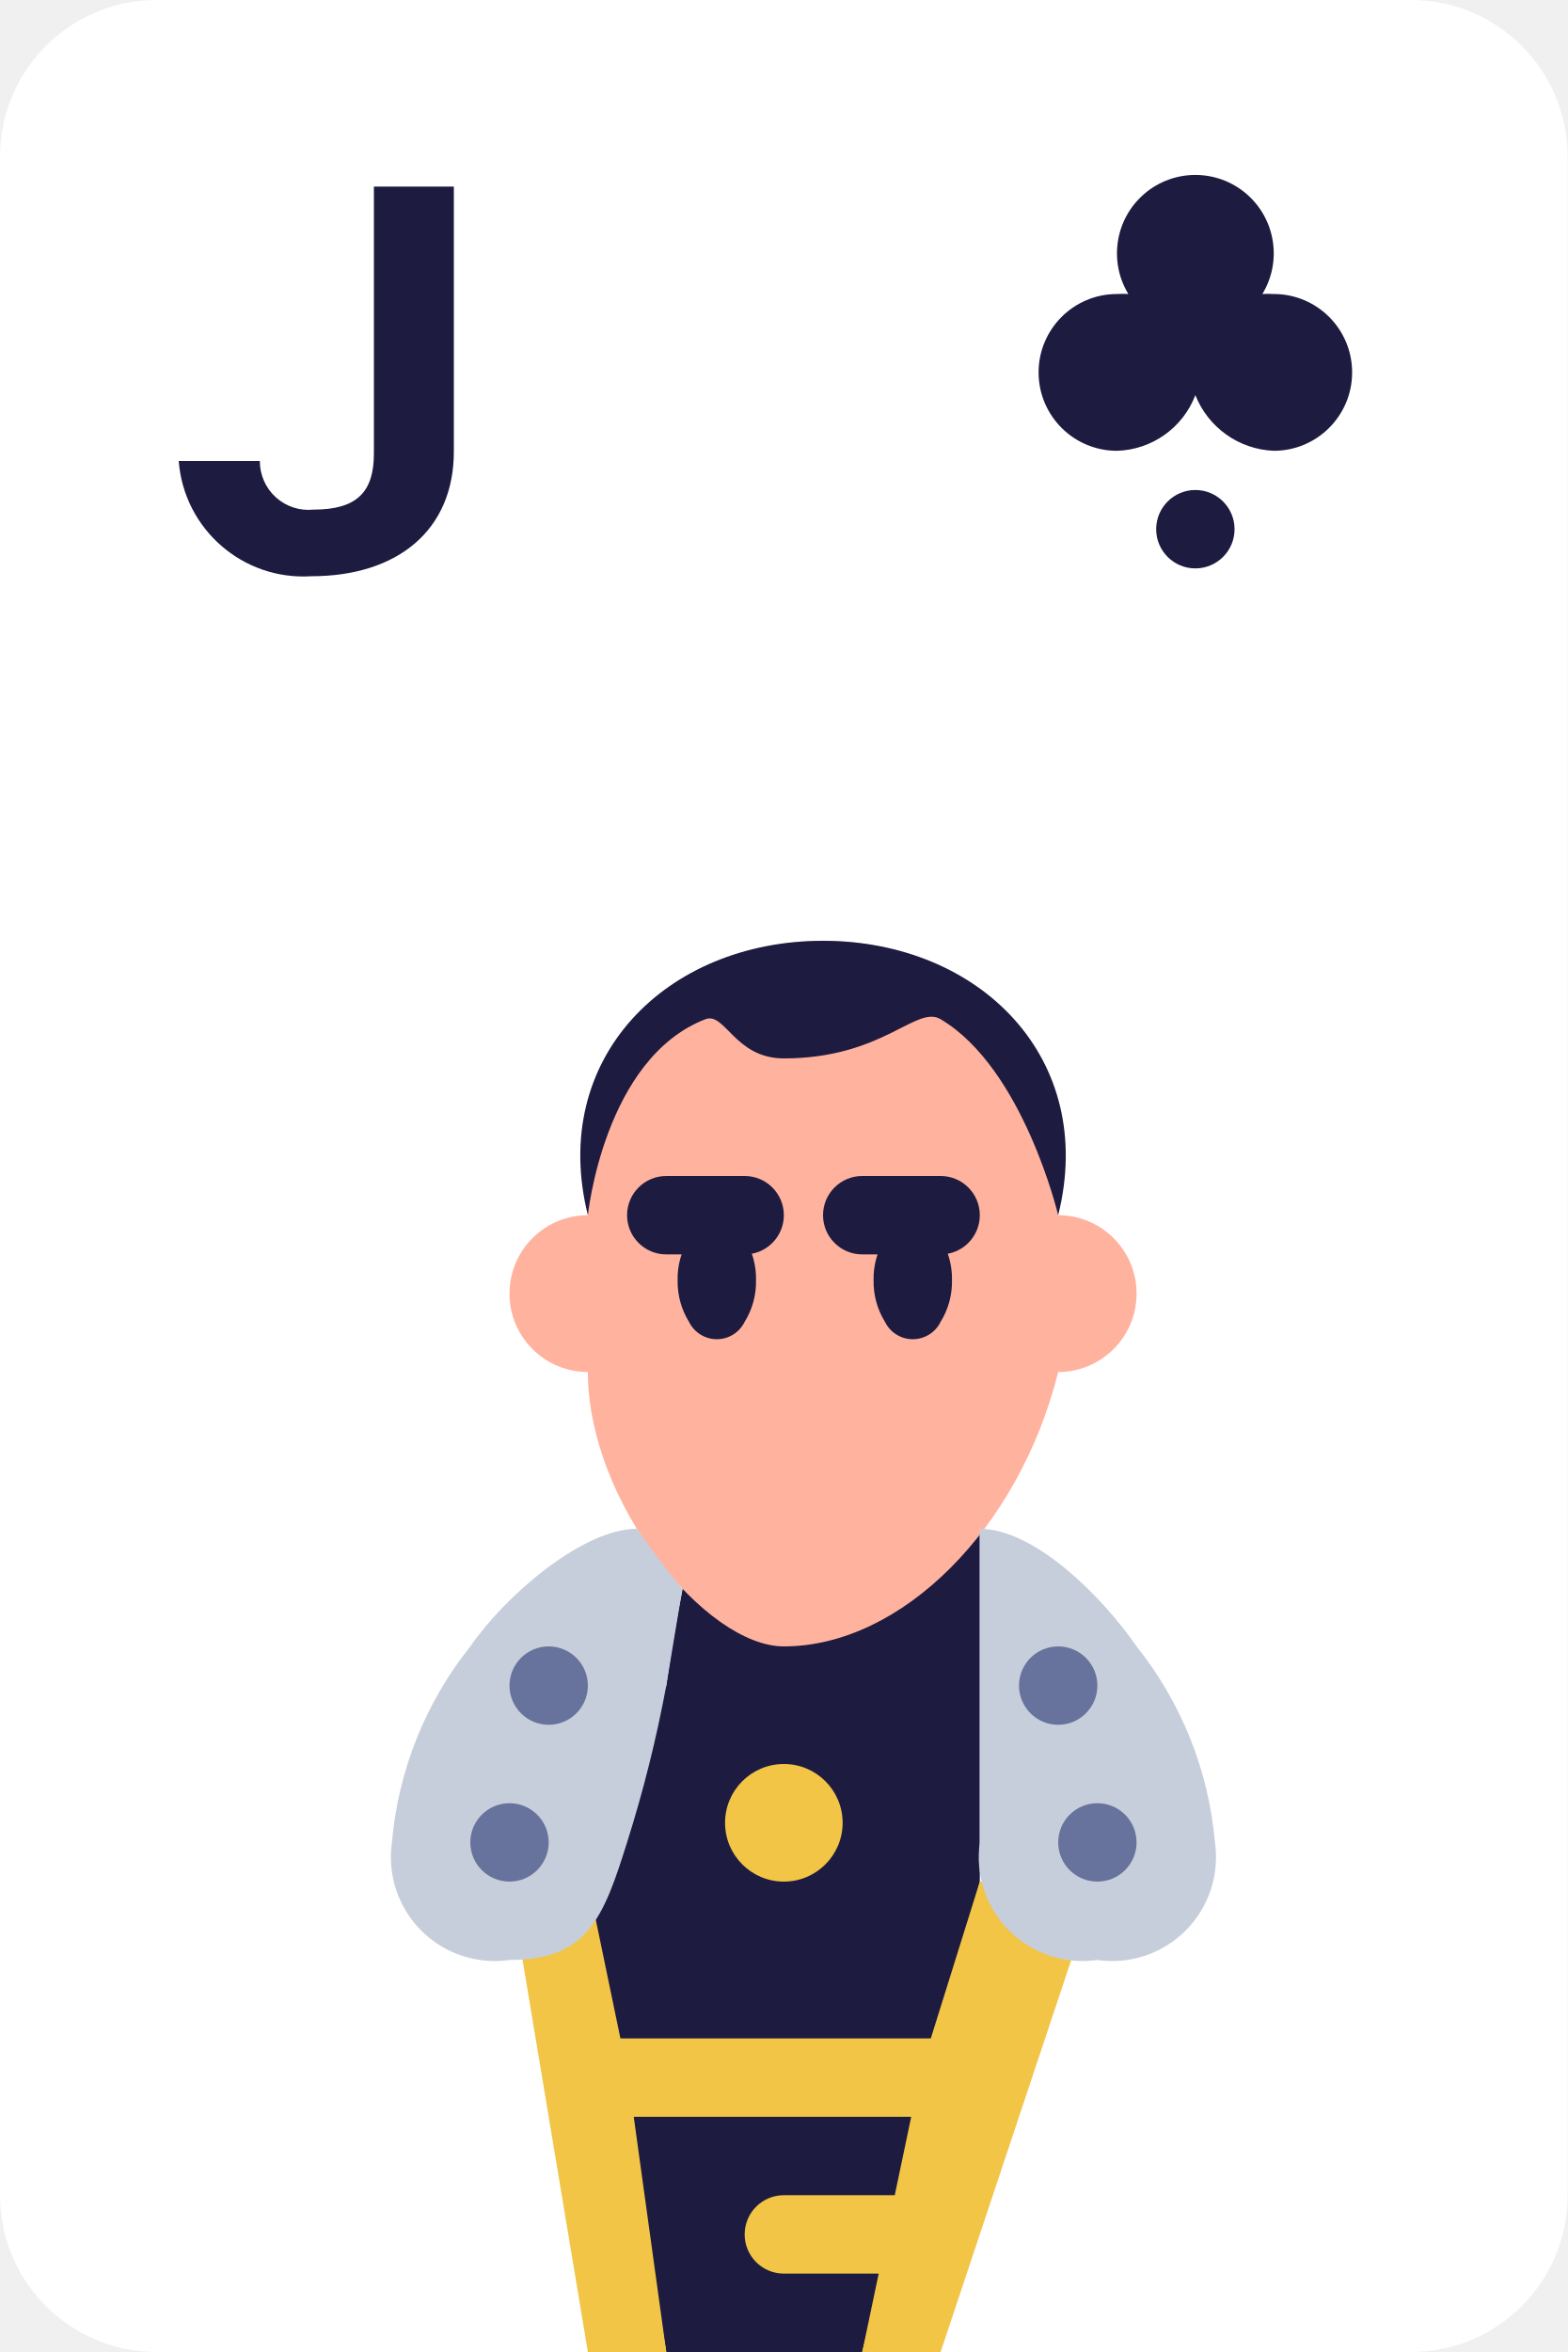
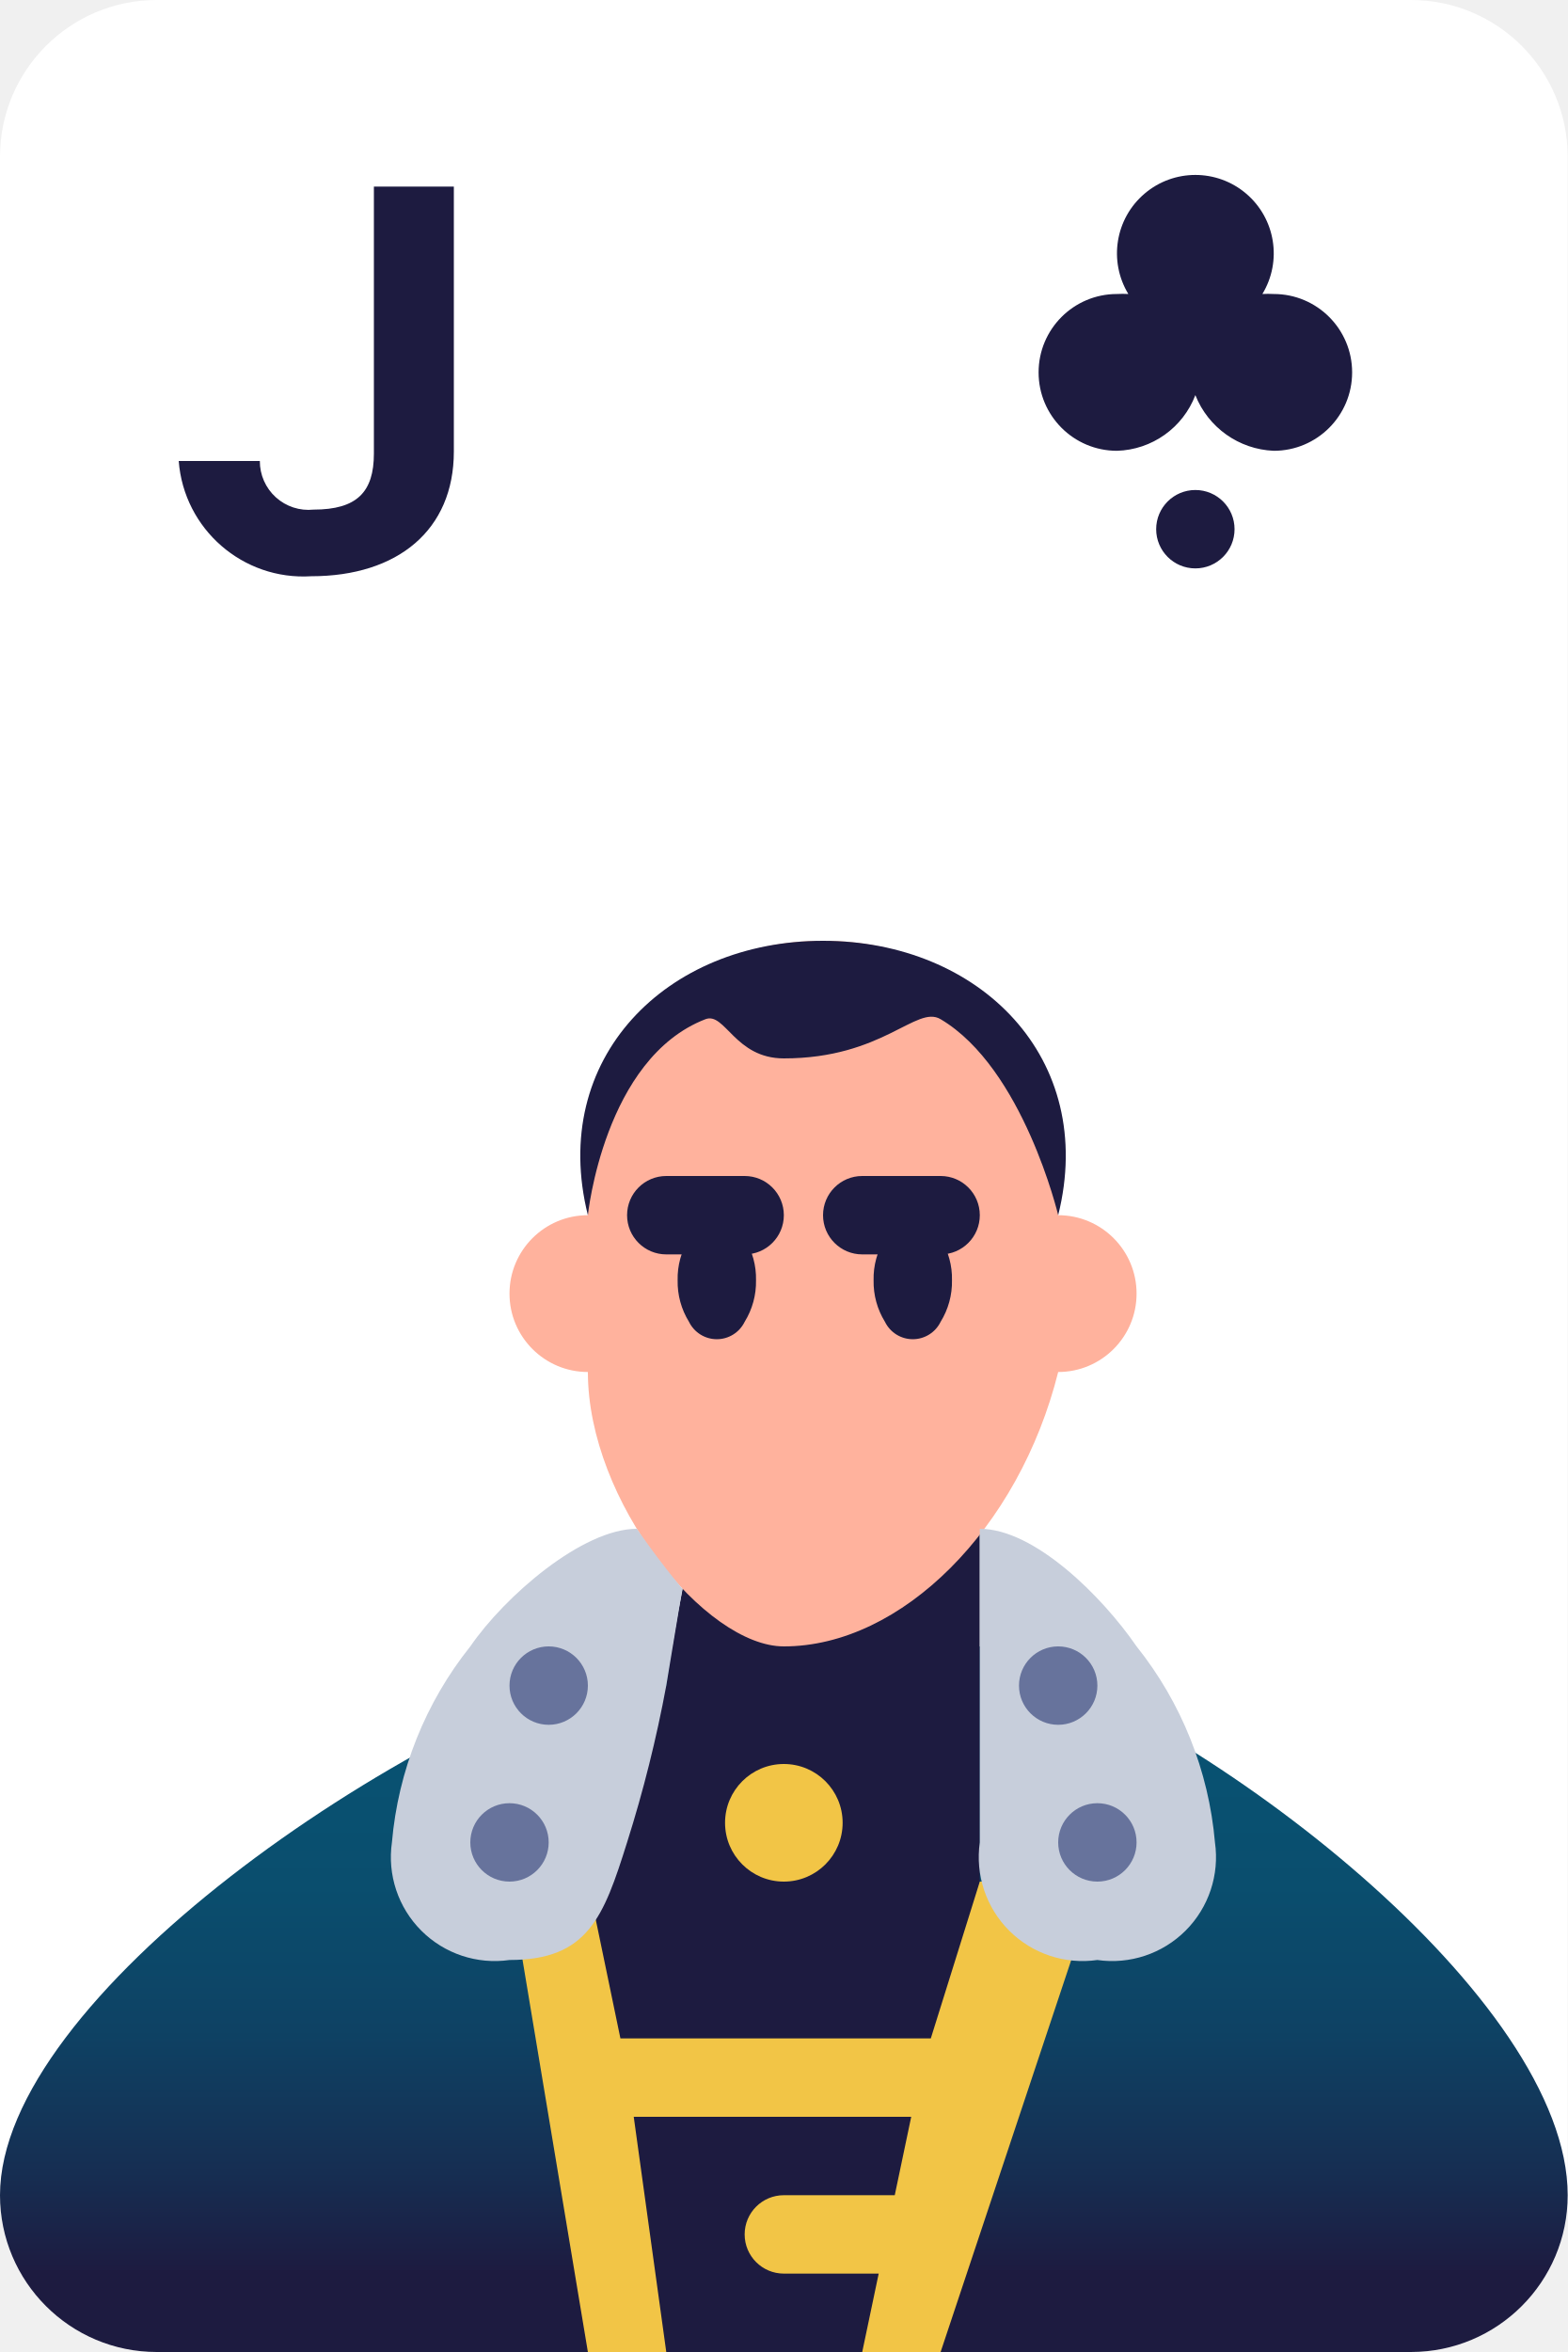
<svg xmlns="http://www.w3.org/2000/svg" viewBox="0 0 40 60">
+   <defs>
+     <linearGradient id="svg_card_clubs_jack_1" x1="20" y1="44.47" x2="20" y2="57.99" gradientUnits="userSpaceOnUse">
+       <stop offset="0" stop-color="#085272" />
+       <stop offset=".27" stop-color="#0a4e6e" />
+       <stop offset=".54" stop-color="#0e4264" />
+       <stop offset=".81" stop-color="#162e52" />
+       <stop offset="1" stop-color="#1d1b40" />
+     </linearGradient>
+   </defs>
  <rect width="40" height="60" rx="4" fill="#fff" />
  <path d="M11.58 4.76v6.76c0 2-1.43 3.18-3.64 3.18a3.19 3.19 0 01-3.38-2.94h2.07A1.24 1.24 0 008 13c1.11 0 1.54-.45 1.54-1.43V4.76z" fill="#1d1b40" />
  <circle cx="30.5" cy="13.5" r="1" fill="#1d1b40" />
  <path d="M32.5 7.5a2.58 2.58 0 00-.29 0 2 2 0 10-3.42 0 2.58 2.58 0 00-.29 0 2 2 0 000 4 2.21 2.21 0 002-1.42 2.25 2.25 0 002 1.42 2 2 0 000-4z" fill="#1d1b40" />
-   <path d="M0 56a4 4 0 004 4h32a4 4 0 004-4c0-5-9-12-15-14h-8c-7 2-17 9-17 14z" fill="url(data:application/xml,%3Csvg%20xmlns%3D%22http%3A%2F%2Fwww.w3.org%2F2000%2Fsvg%22%3E%3ClinearGradient%20id%3D%22gradient%22%20x1%3D%2220%22%20y1%3D%2244.47%22%20x2%3D%2220%22%20y2%3D%2257.99%22%20gradientUnits%3D%22userSpaceOnUse%22%3E%3Cstop%20offset%3D%220%22%20stop-color%3D%22%23085272%22%2F%3E%3Cstop%20offset%3D%22.27%22%20stop-color%3D%22%230a4e6e%22%2F%3E%3Cstop%20offset%3D%22.54%22%20stop-color%3D%22%230e4264%22%2F%3E%3Cstop%20offset%3D%22.81%22%20stop-color%3D%22%23162e52%22%2F%3E%3Cstop%20offset%3D%221%22%20stop-color%3D%22%231d1b40%22%2F%3E%3C%2FlinearGradient%3E%3C%2Fsvg%3E#gradient)" />
+   <path d="M0 56a4 4 0 004 4h32a4 4 0 004-4c0-5-9-12-15-14h-8c-7 2-17 9-17 14z" fill="url(#svg_card_clubs_jack_1)" />
  <path d="M18 38h7v10l-3 12h-5l-2-12 2-5a43.31 43.31 0 011-5z" fill="#1d1b40" />
  <path d="M25 48l-1.25 4h-7.92L15 48h-2l2 12h2l-.83-6h7.08l-.42 2H20a1 1 0 000 2h2.42L22 60h2l4-12z" fill="#f2c546" />
  <path d="M27 31c0-4-2-7-6-7s-6 3-6 7a2 2 0 000 4c0 3.31 3 7 5 7 3 0 6-3 7-7a2 2 0 000-4z" fill="#ffb29d" />
  <path d="M27 31c1-4-2-7-6-7s-7 3-6 7c0 0 .41-4 3-5 .5-.19.75 1 2 1 2.53 0 3.38-1.37 4-1 2.11 1.25 3 5 3 5zm-7.71 1.66a1.94 1.94 0 01-.29 1.06.79.79 0 01-1.42 0 1.94 1.94 0 01-.29-1.06 1.92 1.92 0 01.29-1.06.79.79 0 011.42 0 1.92 1.92 0 01.29 1.06zm5 0a1.94 1.94 0 01-.29 1.06.79.79 0 01-1.42 0 1.94 1.94 0 01-.29-1.06 1.92 1.92 0 01.29-1.06.79.79 0 011.42 0 1.92 1.92 0 01.29 1.06z" fill="#1d1b40" />
  <path d="M19 32h-2a1 1 0 01-1-1 1 1 0 011-1h2a1 1 0 011 1 1 1 0 01-1 1zm5 0h-2a1 1 0 01-1-1 1 1 0 011-1h2a1 1 0 011 1 1 1 0 01-1 1z" fill="#1d1b40" />
  <path d="M25 47v-8c1.39 0 3.12 1.72 4 3a9.3 9.3 0 012 5 2.65 2.65 0 01-3 3 2.65 2.65 0 01-3-3zm-9 0a33.45 33.45 0 001-4l.41-2.47c-.63-.75-1.16-1.53-1.16-1.53-1.39 0-3.37 1.72-4.25 3a9.3 9.3 0 00-2 5 2.65 2.65 0 003 3c2 0 2.4-1.09 3-3z" fill="#c7cedb" />
  <circle cx="28" cy="47" r="1" fill="#67739c" />
  <circle cx="27" cy="43" r="1" fill="#67739c" />
  <circle cx="14" cy="43" r="1" fill="#67739c" />
  <circle cx="13" cy="47" r="1" fill="#67739c" />
  <circle cx="20" cy="46.5" r="1.5" fill="#f2c546" />
</svg>
